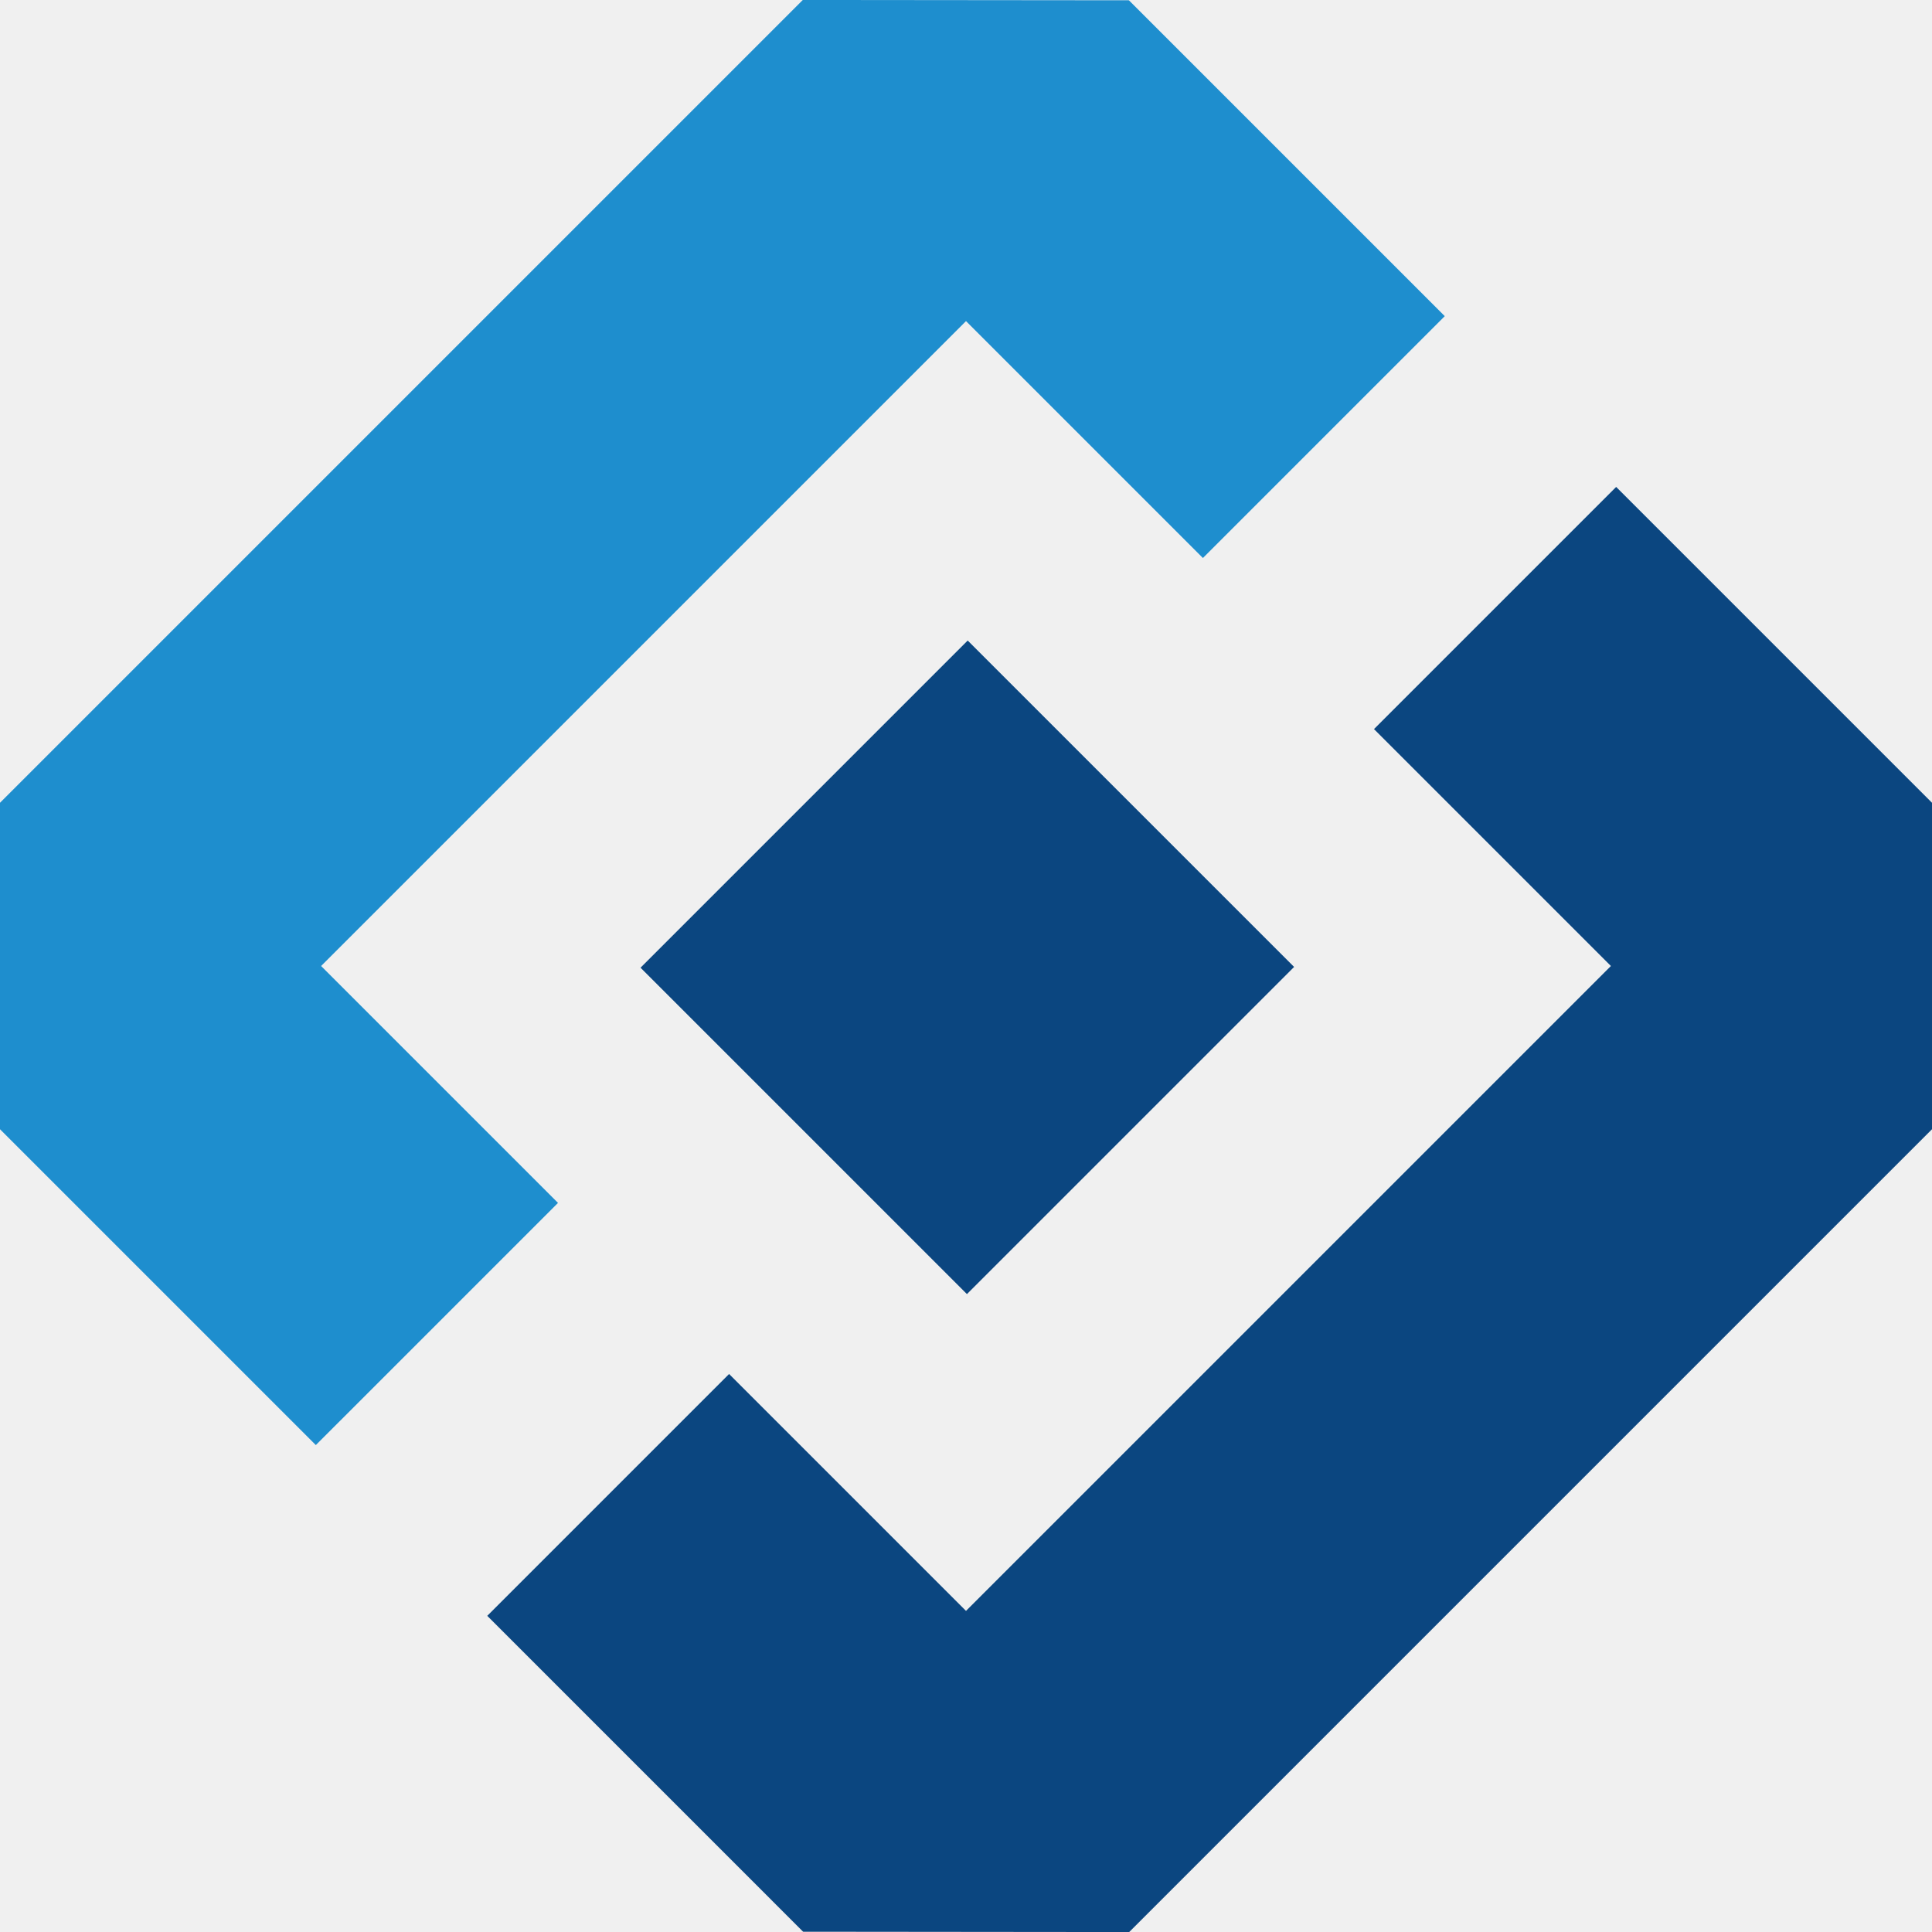
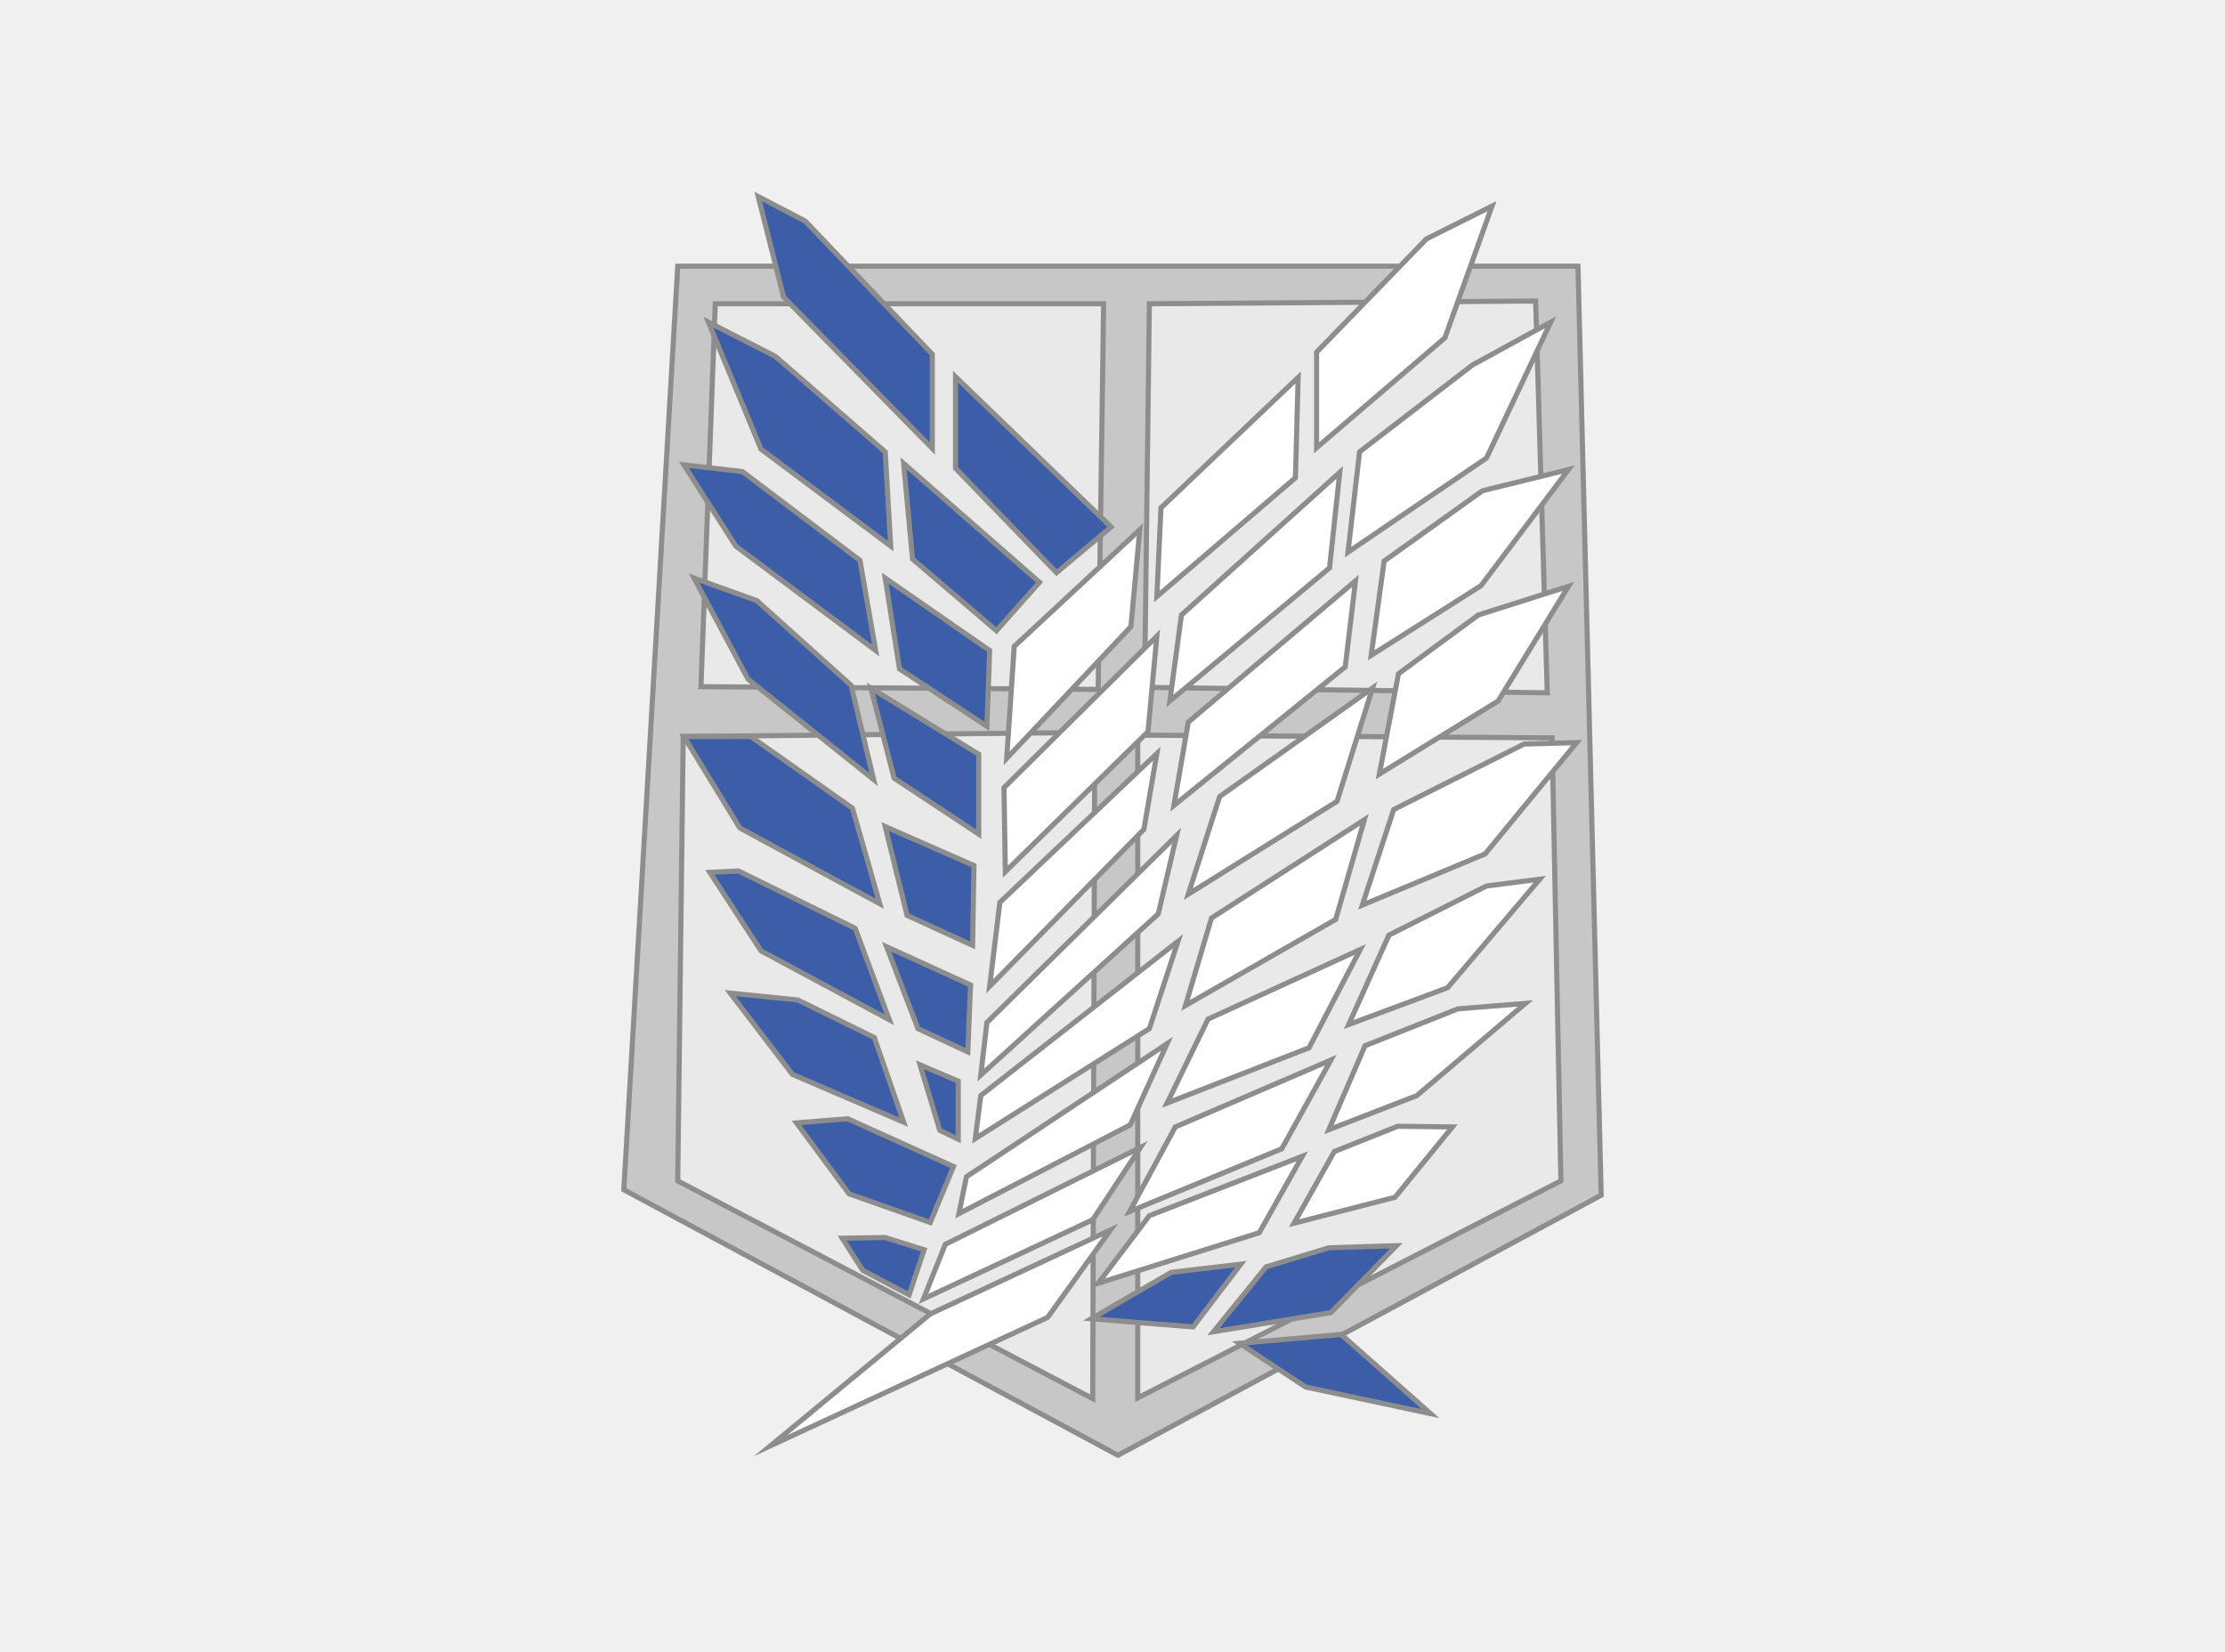
- <svg xmlns="http://www.w3.org/2000/svg" width="1024" height="1024" viewBox="0 0 1024 1024">
-   <defs>
-     <style>
-       .cls-1 {
-         fill: #1e8ece;
-       }
- 
-       .cls-1, .cls-2 {
-         fill-rule: evenodd;
-       }
- 
-       .cls-2 {
-         fill: #0b4680;
-       }
-     </style>
-   </defs>
-   <path id="Light" class="cls-1" d="M765.748,167.568L598.331,0.151,425.5-.016-0.016,425.5v173L167.4,765.915,295.753,637.563,170.191,512,512,170.191,637.563,295.753Z" />
-   <path id="Middle" class="cls-2" d="M512.9,339.5l173,173L512.5,685.9l-173-173Z" />
-   <path id="Dark" class="cls-2" d="M258.252,856.432L425.669,1023.85l172.83,0.17L1024.02,598.5v-173L856.6,258.085,728.247,386.437,853.809,512,512,853.809,386.437,728.247Z" />
+ <svg xmlns="http://www.w3.org/2000/svg" version="1.0" id="Layer_1" x="0px" y="0px" viewBox="0 0 326 242" style="enable-background:new 0 0 326 242;" xml:space="preserve">
+   <style type="text/css">
+ 	.st0{fill:#C8C7C7;}
+ 	.st1{fill:none;stroke:#8D8D8D;stroke-width:0.75;stroke-miterlimit:10;}
+ 	.st2{fill:#E9E9E9;}
+ 	.st3{fill:#3C5EA9;}
+ 	.st4{fill:#FFFFFF;}
+ 	.st5{fill:none;}
+ </style>
+   <g id="g10">
+     <g id="g12">
+       <path id="path14" class="st0" d="M99.3,39h131.9l3.4,136.1l-70.8,38.1l-72.4-38.9L99.3,39z" />
+     </g>
+     <g id="g16">
+       <path id="path18" class="st1" d="M99.3,39h131.9l3.4,136.1l-70.8,38.1l-72.4-38.9L99.3,39z" />
+     </g>
+     <g id="g20">
+       <path id="path22" class="st2" d="M104.8,44.5h56.9l-0.8,56.5l-58.2-0.4L104.8,44.5z" />
+     </g>
+     <g id="g24">
+       <path id="path26" class="st1" d="M104.8,44.5h56.9l-0.8,56.5l-58.2-0.4L104.8,44.5z" />
+     </g>
+     <g id="g28">
+       <path id="path30" class="st2" d="M168.4,44.5l56.6-0.4l1.7,57.4l-59-0.8L168.4,44.5z" />
+     </g>
+     <g id="g32">
+       <path id="path34" class="st1" d="M168.4,44.5l56.6-0.4l1.7,57.4l-59-0.8L168.4,44.5z" />
+     </g>
+     <g id="g36">
+       <path id="path38" class="st2" d="M228.7,173l-62,31.8v-97.1l60.7,0.4L228.7,173z" />
+     </g>
+     <g id="g40">
+       <path id="path42" class="st1" d="M228.7,173l-62,31.8v-97.1l60.7,0.4L228.7,173z" />
+     </g>
+     <g id="g44">
+       <path id="path46" class="st2" d="M160.1,204.9L99.3,173l0.8-65.1l60.3-0.6L160.1,204.9z" />
+     </g>
+     <g id="g48">
+       <path id="path50" class="st1" d="M160.1,204.9L99.3,173l0.8-65.1l60.3-0.6L160.1,204.9z" />
+     </g>
+     <g id="g52">
+       <path id="path54" class="st3" d="M111.1,28.8l6.9,3.6l18.6,19.5v13.8l-21.8-22.2L111.1,28.8z" />
+     </g>
+     <g id="g56">
+       <path id="path58" class="st1" d="M111.1,28.8l6.9,3.6l18.6,19.5v13.8l-21.8-22.2L111.1,28.8z" />
+     </g>
+     <g id="g60">
+       <path id="path62" class="st3" d="M140,55.2l22.8,22l-8,6.7L140,68.6V55.2z" />
+     </g>
+     <g id="g64">
+       <path id="path66" class="st1" d="M140,55.2l22.8,22l-8,6.7L140,68.6V55.2z" />
+     </g>
+     <g id="g68">
+       <path id="path70" class="st3" d="M103.8,47.2l9.8,5l16.1,14l0.8,13.8l-19-14.2L103.8,47.2z" />
+     </g>
+     <g id="g72">
+       <path id="path74" class="st1" d="M103.8,47.2l9.8,5l16.1,14l0.8,13.8l-19-14.2L103.8,47.2z" />
+     </g>
+     <g id="g76">
+       <path id="path78" class="st3" d="M132.4,67.9l1.3,14L146,92.4l6.3-7.1L132.4,67.9z" />
+     </g>
+     <g id="g80">
+       <path id="path82" class="st1" d="M132.4,67.9l1.3,14L146,92.4l6.3-7.1L132.4,67.9z" />
+     </g>
+     <g id="g84">
+       <path id="path86" class="st3" d="M100.2,68.1l8.6,1l17.2,13l2.3,13.2l-20.5-15.3L100.2,68.1z" />
+     </g>
+     <g id="g88">
+       <path id="path90" class="st1" d="M100.2,68.1l8.6,1l17.2,13l2.3,13.2l-20.5-15.3L100.2,68.1z" />
+     </g>
+     <g id="g92">
+       <path id="path94" class="st3" d="M129.7,84.7L145,95.3l-0.4,11.1l-12.8-8.4L129.7,84.7z" />
+     </g>
+     <g id="g96">
+       <path id="path98" class="st1" d="M129.7,84.7L145,95.3l-0.4,11.1l-12.8-8.4L129.7,84.7z" />
+     </g>
+     <g id="g100">
+       <path id="path102" class="st4" d="M148.6,94.7L167,77.6l-1.3,14.2l-18.2,19.3L148.6,94.7z" />
+     </g>
+     <g id="g104">
+       <path id="path106" class="st1" d="M148.6,94.7L167,77.6l-1.3,14.2l-18.2,19.3L148.6,94.7z" />
+     </g>
+     <g id="g108">
+       <path id="path110" class="st4" d="M170.1,74.4l20.1-19.1L189.8,70l-20.3,17.4L170.1,74.4z" />
+     </g>
+     <g id="g112">
+       <path id="path114" class="st1" d="M170.1,74.4l20.1-19.1L189.8,70l-20.3,17.4L170.1,74.4z" />
+     </g>
+     <g id="g116">
+       <path id="path118" class="st4" d="M192.9,51.6v14l18.8-16.1l6.9-19.3l-9.6,4.8L192.9,51.6z" />
+     </g>
+     <g id="g120">
+       <path id="path122" class="st1" d="M192.9,51.6v14l18.8-16.1l6.9-19.3l-9.6,4.8L192.9,51.6z" />
+     </g>
+     <g id="g124">
+       <path id="path126" class="st4" d="M147.1,115.4l0.2,12.3l20.9-20.5l1.3-14L147.1,115.4z" />
+     </g>
+     <g id="g128">
+       <path id="path130" class="st1" d="M147.1,115.4l0.2,12.3l20.9-20.5l1.3-14L147.1,115.4z" />
+     </g>
+     <g id="g132">
+       <path id="path134" class="st4" d="M173.1,90.1l-1.7,12.6l23.4-19.5l1.5-14L173.1,90.1z" />
+     </g>
+     <g id="g136">
+       <path id="path138" class="st1" d="M173.1,90.1l-1.7,12.6l23.4-19.5l1.5-14L173.1,90.1z" />
+     </g>
+     <g id="g140">
+       <path id="path142" class="st4" d="M199.2,66.2l-1.7,14.7l20.3-13.8l9.4-19.9l-11.5,6.3L199.2,66.2z" />
+     </g>
+     <g id="g144">
+       <path id="path146" class="st1" d="M199.2,66.2l-1.7,14.7l20.3-13.8l9.4-19.9l-11.5,6.3L199.2,66.2z" />
+     </g>
+     <g id="g148">
+       <path id="path150" class="st4" d="M202.8,82.2l14.4-10.3l12.6-3.1l-12.8,17L200.9,96L202.8,82.2z" />
+     </g>
+     <g id="g152">
+       <path id="path154" class="st1" d="M202.8,82.2l14.4-10.3l12.6-3.1l-12.8,17L200.9,96L202.8,82.2z" />
+     </g>
+     <g id="g156">
+       <path id="path158" class="st4" d="M174.1,105.8l24.5-20.7l-1.5,12.6L172,118L174.1,105.8z" />
+     </g>
+     <g id="g160">
+       <path id="path162" class="st1" d="M174.1,105.8l24.5-20.7l-1.5,12.6L172,118L174.1,105.8z" />
+     </g>
+     <g id="g164">
+       <path id="path166" class="st3" d="M101.7,84.7l9.2,3.3l13.8,12.4l3.3,13.8l-18.4-14.7L101.7,84.7z" />
+     </g>
+     <g id="g168">
+       <path id="path170" class="st1" d="M101.7,84.7l9.2,3.3l13.8,12.4l3.3,13.8l-18.4-14.7L101.7,84.7z" />
+     </g>
+     <g id="g172">
+       <path id="path174" class="st3" d="M127.6,100.8L131,114l12.4,8.2v-11.7L127.6,100.8z" />
+     </g>
+     <g id="g176">
+       <path id="path178" class="st1" d="M127.6,100.8L131,114l12.4,8.2v-11.7L127.6,100.8z" />
+     </g>
+     <g id="g180">
+       <path id="path182" class="st4" d="M146.5,132.2l23-21.8l-1.9,11.1l-22.6,23L146.5,132.2z" />
+     </g>
+     <g id="g184">
+       <path id="path186" class="st1" d="M146.5,132.2l23-21.8l-1.9,11.1l-22.6,23L146.5,132.2z" />
+     </g>
+     <g id="g188">
+       <path id="path190" class="st3" d="M129.7,121.1l13,5.7l-0.2,11.7l-9.6-4.4L129.7,121.1z" />
+     </g>
+     <g id="g192">
+       <path id="path194" class="st1" d="M129.7,121.1l13,5.7l-0.2,11.7l-9.6-4.4L129.7,121.1z" />
+     </g>
+     <g id="g196">
+       <path id="path198" class="st3" d="M124.9,118.4l4,14l-20.5-11.1l-8.2-13.4h9.8L124.9,118.4z" />
+     </g>
+     <g id="g200">
+       <path id="path202" class="st1" d="M124.9,118.4l4,14l-20.5-11.1l-8.2-13.4h9.8L124.9,118.4z" />
+     </g>
+     <g id="g204">
+       <path id="path206" class="st3" d="M129.9,138.7l12.3,5.6l-0.4,9.8l-7.3-3.4L129.9,138.7z" />
+     </g>
+     <g id="g208">
+       <path id="path210" class="st1" d="M129.9,138.7l12.3,5.6l-0.4,9.8l-7.3-3.4L129.9,138.7z" />
+     </g>
+     <g id="g212">
+       <path id="path214" class="st3" d="M104,127.8l4.2-0.2l17.1,8.4l5,13.4l-18.8-10.1L104,127.8z" />
+     </g>
+     <g id="g216">
+       <path id="path218" class="st1" d="M104,127.8l4.2-0.2l17.1,8.4l5,13.4l-18.8-10.1L104,127.8z" />
+     </g>
+     <g id="g220">
+       <path id="path222" class="st4" d="M144.6,149.8l27.8-27.4l-2.7,11.5l-26,23.6L144.6,149.8z" />
+     </g>
+     <g id="g224">
+       <path id="path226" class="st1" d="M144.6,149.8l27.8-27.4l-2.7,11.5l-26,23.6L144.6,149.8z" />
+     </g>
+     <g id="g228">
+       <path id="path230" class="st4" d="M178.7,116.7l-4.6,14.3l21.8-13.6l5.2-16.6L178.7,116.7z" />
+     </g>
+     <g id="g232">
+       <path id="path234" class="st1" d="M178.7,116.7l-4.6,14.3l21.8-13.6l5.2-16.6L178.7,116.7z" />
+     </g>
+     <g id="g236">
+       <path id="path238" class="st4" d="M204.9,98.7l11.7-8.6l13.2-4.2l-10.3,16.8l-17.4,10.7L204.9,98.7z" />
+     </g>
+     <g id="g240">
+       <path id="path242" class="st1" d="M204.9,98.7l11.7-8.6l13.2-4.2l-10.3,16.8l-17.4,10.7L204.9,98.7z" />
+     </g>
+     <g id="g244">
+       <path id="path246" class="st4" d="M204.2,118.6l19.1-9.6l7.7-0.2l-13.4,16.3l-18,7.5L204.2,118.6z" />
+     </g>
+     <g id="g248">
+       <path id="path250" class="st1" d="M204.2,118.6l19.1-9.6l7.7-0.2l-13.4,16.3l-18,7.5L204.2,118.6z" />
+     </g>
+     <g id="g252">
+       <path id="path254" class="st4" d="M199.9,120.1l-4.2,14.6l-22,12.6l3.8-12.8L199.9,120.1z" />
+     </g>
+     <g id="g256">
+       <path id="path258" class="st1" d="M199.9,120.1l-4.2,14.6l-22,12.6l3.8-12.8L199.9,120.1z" />
+     </g>
+     <g id="g260">
+       <path id="path262" class="st4" d="M143.7,160.5l28.9-22.6l-4.2,12.8l-25.5,16.1L143.7,160.5z" />
+     </g>
+     <g id="g264">
+       <path id="path266" class="st1" d="M143.7,160.5l28.9-22.6l-4.2,12.8l-25.5,16.1L143.7,160.5z" />
+     </g>
+     <g id="g268">
+       <path id="path270" class="st4" d="M141.6,172.4l29.4-19.5l-5.4,11.9l-25.1,13L141.6,172.4z" />
+     </g>
+     <g id="g272">
+       <path id="path274" class="st1" d="M141.6,172.4l29.4-19.5l-5.4,11.9l-25.1,13L141.6,172.4z" />
+     </g>
+     <g id="g276">
+       <path id="path278" class="st4" d="M177,149.3l22.3-10.2l-7.5,14.4l-20.8,8.1L177,149.3z" />
+     </g>
+     <g id="g280">
+       <path id="path282" class="st1" d="M177,149.3l22.3-10.2l-7.5,14.4l-20.8,8.1L177,149.3z" />
+     </g>
+     <g id="g284">
+       <path id="path286" class="st4" d="M203.5,137l-5.9,13.1l14.5-5.4l13.5-15.9l-7.8,1L203.5,137z" />
+     </g>
+     <g id="g288">
+       <path id="path290" class="st1" d="M203.5,137l-5.9,13.1l14.5-5.4l13.5-15.9l-7.8,1L203.5,137z" />
+     </g>
+     <g id="g292">
+       <path id="path294" class="st4" d="M200,153.2l-5.3,12.3l12.9-5l15.9-13.5l-9.9,0.8L200,153.2z" />
+     </g>
+     <g id="g296">
+       <path id="path298" class="st1" d="M200,153.2l-5.3,12.3l12.9-5l15.9-13.5l-9.9,0.8L200,153.2z" />
+     </g>
+     <g id="g300">
+       <path id="path302" class="st4" d="M195,155.3l-7.2,13l-22.3,9.2l6.7-12.4L195,155.3z" />
+     </g>
+     <g id="g304">
+       <path id="path306" class="st1" d="M195,155.3l-7.2,13l-22.3,9.2l6.7-12.4L195,155.3z" />
+     </g>
+     <g id="g308">
+       <path id="path310" class="st4" d="M167.1,168.1l-7,10.6l-24.8,11.6l3.2-8L167.1,168.1z" />
+     </g>
+     <g id="g312">
+       <path id="path314" class="st1" d="M167.1,168.1l-7,10.6l-24.8,11.6l3.2-8L167.1,168.1z" />
+     </g>
+     <g id="g316">
+       <path id="path318" class="st3" d="M107,145.5l9.9,1l11.2,5.5l4.3,12.4l-16.3-7L107,145.5z" />
+     </g>
+     <g id="g320">
+       <path id="path322" class="st1" d="M107,145.5l9.9,1l11.2,5.5l4.3,12.4l-16.3-7L107,145.5z" />
+     </g>
+     <g id="g324">
+       <path id="path326" class="st3" d="M134.8,156l5.6,2.4v8.5l-2.7-1.3L134.8,156z" />
+     </g>
+     <g id="g328">
+       <path id="path330" class="st1" d="M134.8,156l5.6,2.4v8.5l-2.7-1.3L134.8,156z" />
+     </g>
+     <g id="g332">
+       <path id="path334" class="st3" d="M139.7,170.9l-3.4,8.2l-11.9-4.2l-7.7-10.4l7.5-0.6L139.7,170.9z" />
+     </g>
+     <g id="g336">
+       <path id="path338" class="st1" d="M139.7,170.9l-3.4,8.2l-11.9-4.2l-7.7-10.4l7.5-0.6L139.7,170.9z" />
+     </g>
+     <g id="g340">
+       <path id="path342" class="st3" d="M123.4,181.4l6.3-0.1l5.7,1.8l-2.2,6.6l-6.8-3.6L123.4,181.4z" />
+     </g>
+     <g id="g344">
+       <path id="path346" class="st1" d="M123.4,181.4l6.3-0.1l5.7,1.8l-2.2,6.6l-6.8-3.6L123.4,181.4z" />
+     </g>
+     <g id="g348">
+       <path id="path350" class="st4" d="M112.9,211.8l23.4-19.3l26.4-12.3l-9.2,12.8L112.9,211.8z" />
+     </g>
+     <g id="g352">
+       <path id="path354" class="st1" d="M112.9,211.8l23.4-19.3l26.4-12.3l-9.2,12.8L112.9,211.8z" />
+     </g>
+     <g id="g356">
+       <path id="path358" class="st4" d="M168.4,178.1l-7.5,9.9l23.6-7.4l6.3-11.2L168.4,178.1z" />
+     </g>
+     <g id="g360">
+       <path id="path362" class="st1" d="M168.4,178.1l-7.5,9.9l23.6-7.4l6.3-11.2L168.4,178.1z" />
+     </g>
+     <g id="g364">
+       <path id="path366" class="st4" d="M195.5,168.7l-5.9,10.5l14.8-3.8l8.4-10.3l-8-0.1L195.5,168.7z" />
+     </g>
+     <g id="g368">
+       <path id="path370" class="st1" d="M195.5,168.7l-5.9,10.5l14.8-3.8l8.4-10.3l-8-0.1L195.5,168.7z" />
+     </g>
+     <g id="g372">
+       <path id="path374" class="st3" d="M185.5,185.6l9.2-2.8l9.9-0.3l-9.6,9.8l-17.2,2.8L185.5,185.6z" />
+     </g>
+     <g id="g376">
+       <path id="path378" class="st1" d="M185.5,185.6l9.2-2.8l9.9-0.3l-9.6,9.8l-17.2,2.8L185.5,185.6z" />
+     </g>
+     <g id="g380">
+       <path id="path382" class="st3" d="M181.8,185.2l-7,9.2l-14.9-1.2l11.7-6.8L181.8,185.2z" />
+     </g>
+     <g id="g384">
+       <path id="path386" class="st1" d="M181.8,185.2l-7,9.2l-14.9-1.2l11.7-6.8L181.8,185.2z" />
+     </g>
+     <g id="g388">
+       <path id="path390" class="st3" d="M181.6,196.8l14.9-1.3l13.1,11.6l-18.3-3.9L181.6,196.8z" />
+     </g>
+     <g id="g392">
+       <path id="path394" class="st1" d="M181.6,196.8l14.9-1.3l13.1,11.6l-18.3-3.9L181.6,196.8z" />
+     </g>
+   </g>
+   <rect x="63" y="21" class="st5" width="200" height="200" />
</svg>
